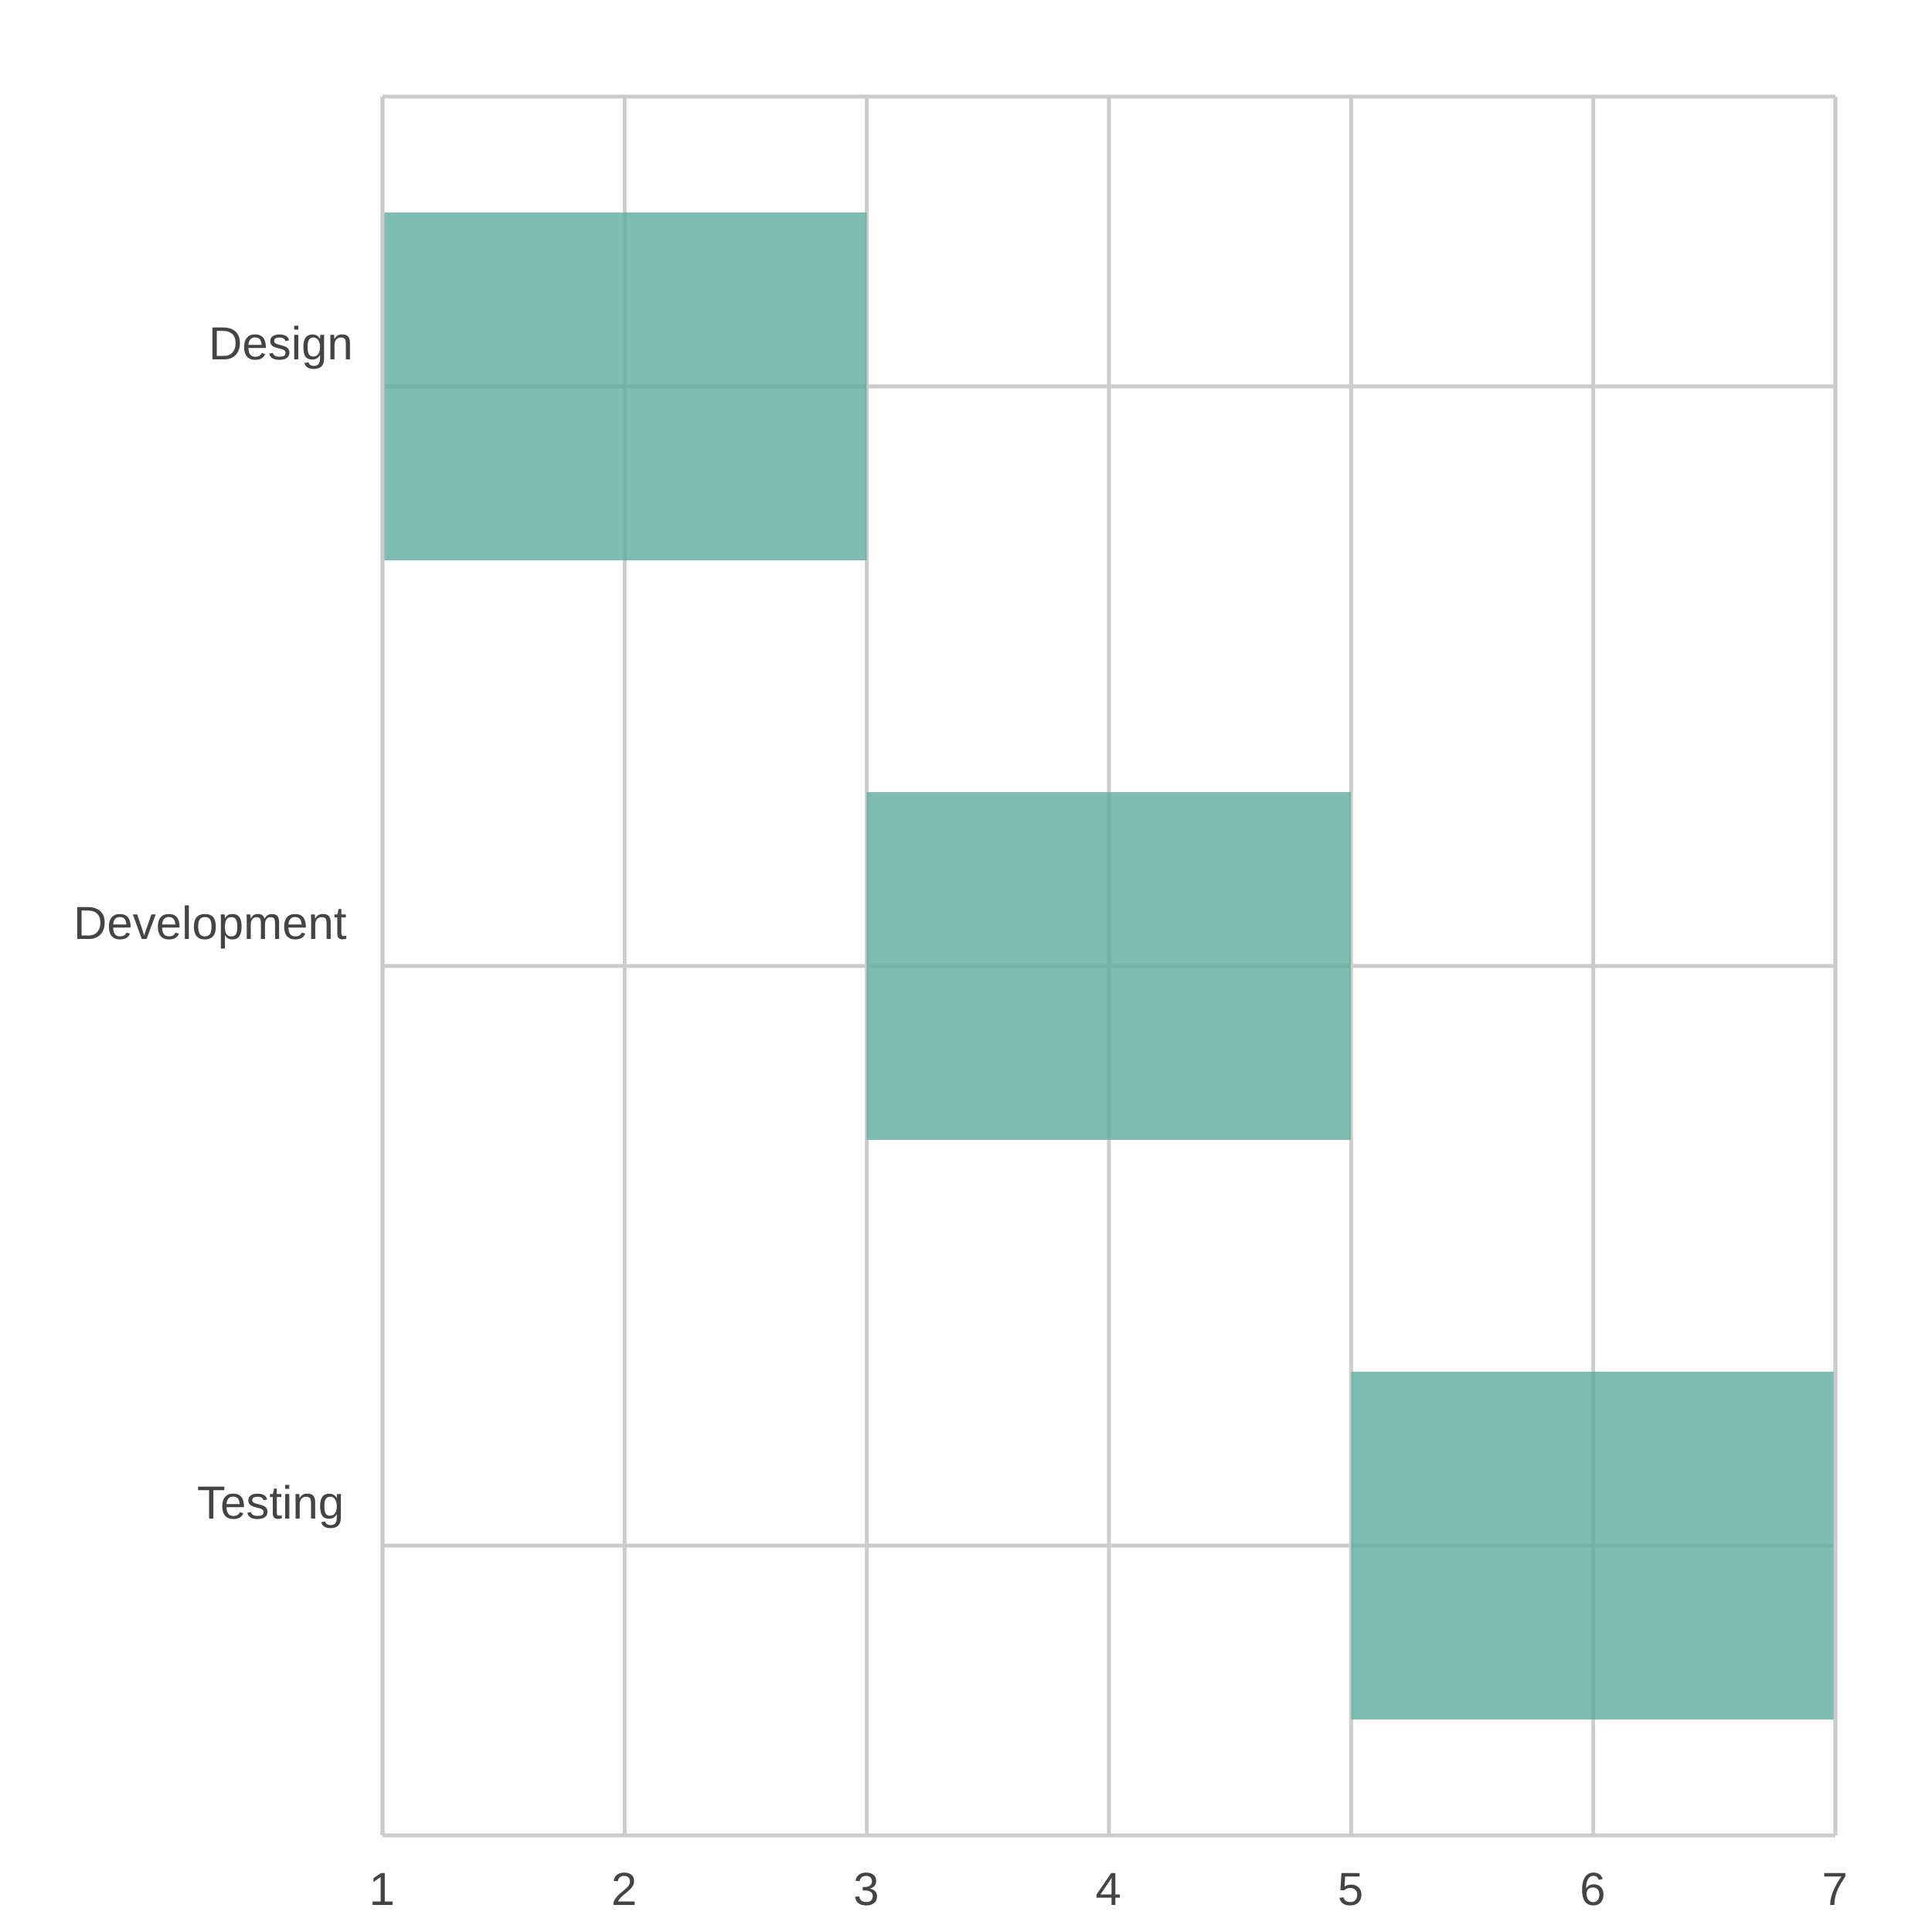
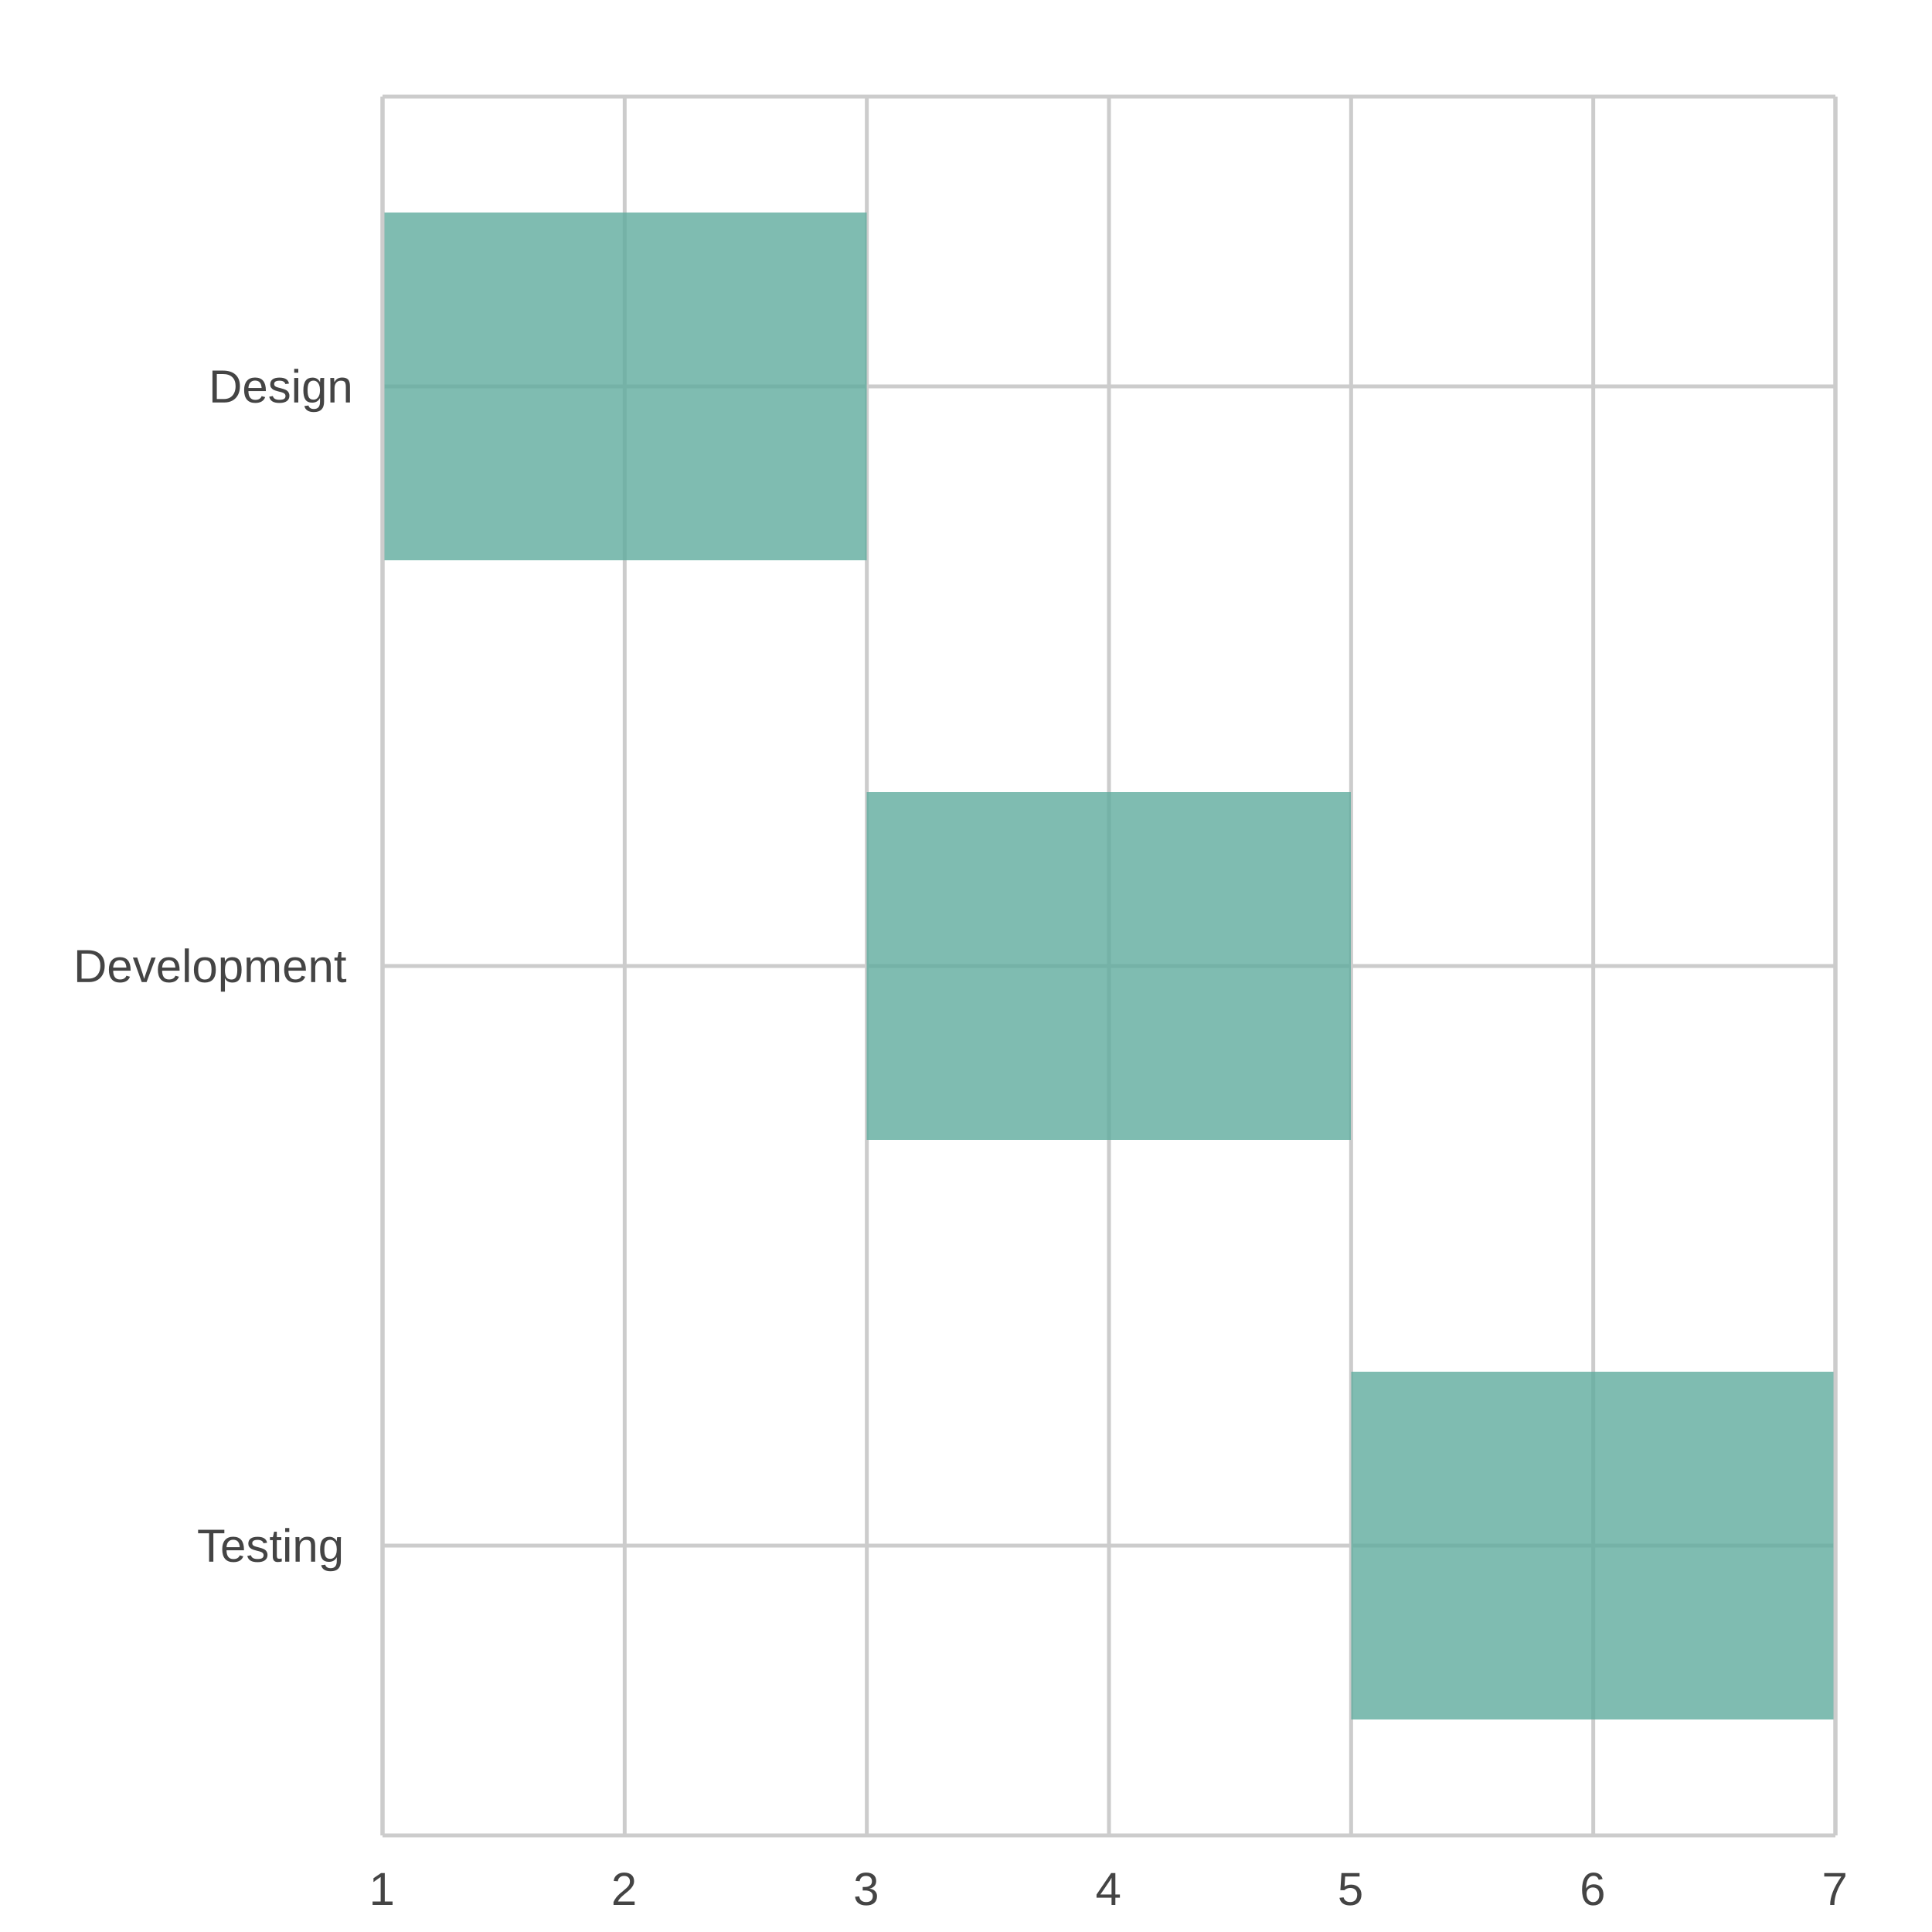
<svg xmlns="http://www.w3.org/2000/svg" width="500" height="500" viewBox="0 0 500 500">
  <path fill="#FFFFFF" d="M0 0 h500 v500 h-500 v-500Z" />
  <defs>
    <clipPath id="plot-clip">
      <rect x="0" y="0" width="376.0" height="450.0" />
    </clipPath>
  </defs>
  <g>
    <path stroke="#CCCCCC" stroke-dasharray="None" d="M0 75.0 h376.0 M0 225.0 h376.0 M0 375.0 h376.0" transform="translate(99.0, 25.0)" />
    <g font-size="12" font-family="Arial" fill="#444444" transform="translate(93.0, 25.0)">
-       <text x="0" y="75.0" transform="translate(-39, -7.0)">Design</text>
-       <text x="0" y="225.0" transform="translate(-74, -7.0)">Development</text>
-       <text x="0" y="375.0" transform="translate(-42, -7.0)">Testing</text>
+       <text x="0" y="75.0" dominant-baseline="central" transform="translate(-39, 0)">Design</text>
+       <text x="0" y="225.0" dominant-baseline="central" transform="translate(-74, 0)">Development</text>
+       <text x="0" y="375.0" dominant-baseline="central" transform="translate(-42, 0)">Testing</text>
    </g>
  </g>
  <g>
    <path stroke="#CCCCCC" stroke-dasharray="None" d="M376.0 0 v450.0 M313.333 0 v450.0 M250.667 0 v450.0 M188.0 0 v450.0 M125.333 0 v450.0 M62.667 0 v450.0 M0.0 0 v450.0" transform="translate(99.0, 25.0)" />
    <g font-size="12" font-family="Arial" fill="#444444" transform="translate(99.0, 43.0)">
      <text x="376.0" y="450.0" transform="translate(-3.5, 0)">7</text>
      <text x="313.333" y="450.0" transform="translate(-3.5, 0)">6</text>
      <text x="250.667" y="450.0" transform="translate(-3.5, 0)">5</text>
      <text x="188.0" y="450.0" transform="translate(-3.5, 0)">4</text>
      <text x="125.333" y="450.0" transform="translate(-3.5, 0)">3</text>
      <text x="62.667" y="450.0" transform="translate(-3.5, 0)">2</text>
      <text x="0.0" y="450.0" transform="translate(-3.5, 0)">1</text>
    </g>
  </g>
  <g transform="translate(99.0, 25.0)">
    <g opacity="0.8">
      <path d="M0.0 30.0 h125.3 v90.0 h-125.3 v-90.0Z M125.3 180.0 h125.3 v90.0 h-125.3 v-90.0Z M250.7 330.0 h125.3 v90.0 h-125.3 v-90.0Z" fill="#5fab9e" />
    </g>
    <path stroke="#CCCCCC" stroke-dasharray="None" d="M0 450.0 h376.0" />
    <path stroke="#CCCCCC" stroke-dasharray="None" d="M0 0 h376.0" />
    <path stroke="#CCCCCC" stroke-dasharray="None" d="M0 0 v450.0" />
    <path stroke="#CCCCCC" stroke-dasharray="None" d="M376.0 0 v450.0" />
  </g>
</svg>
